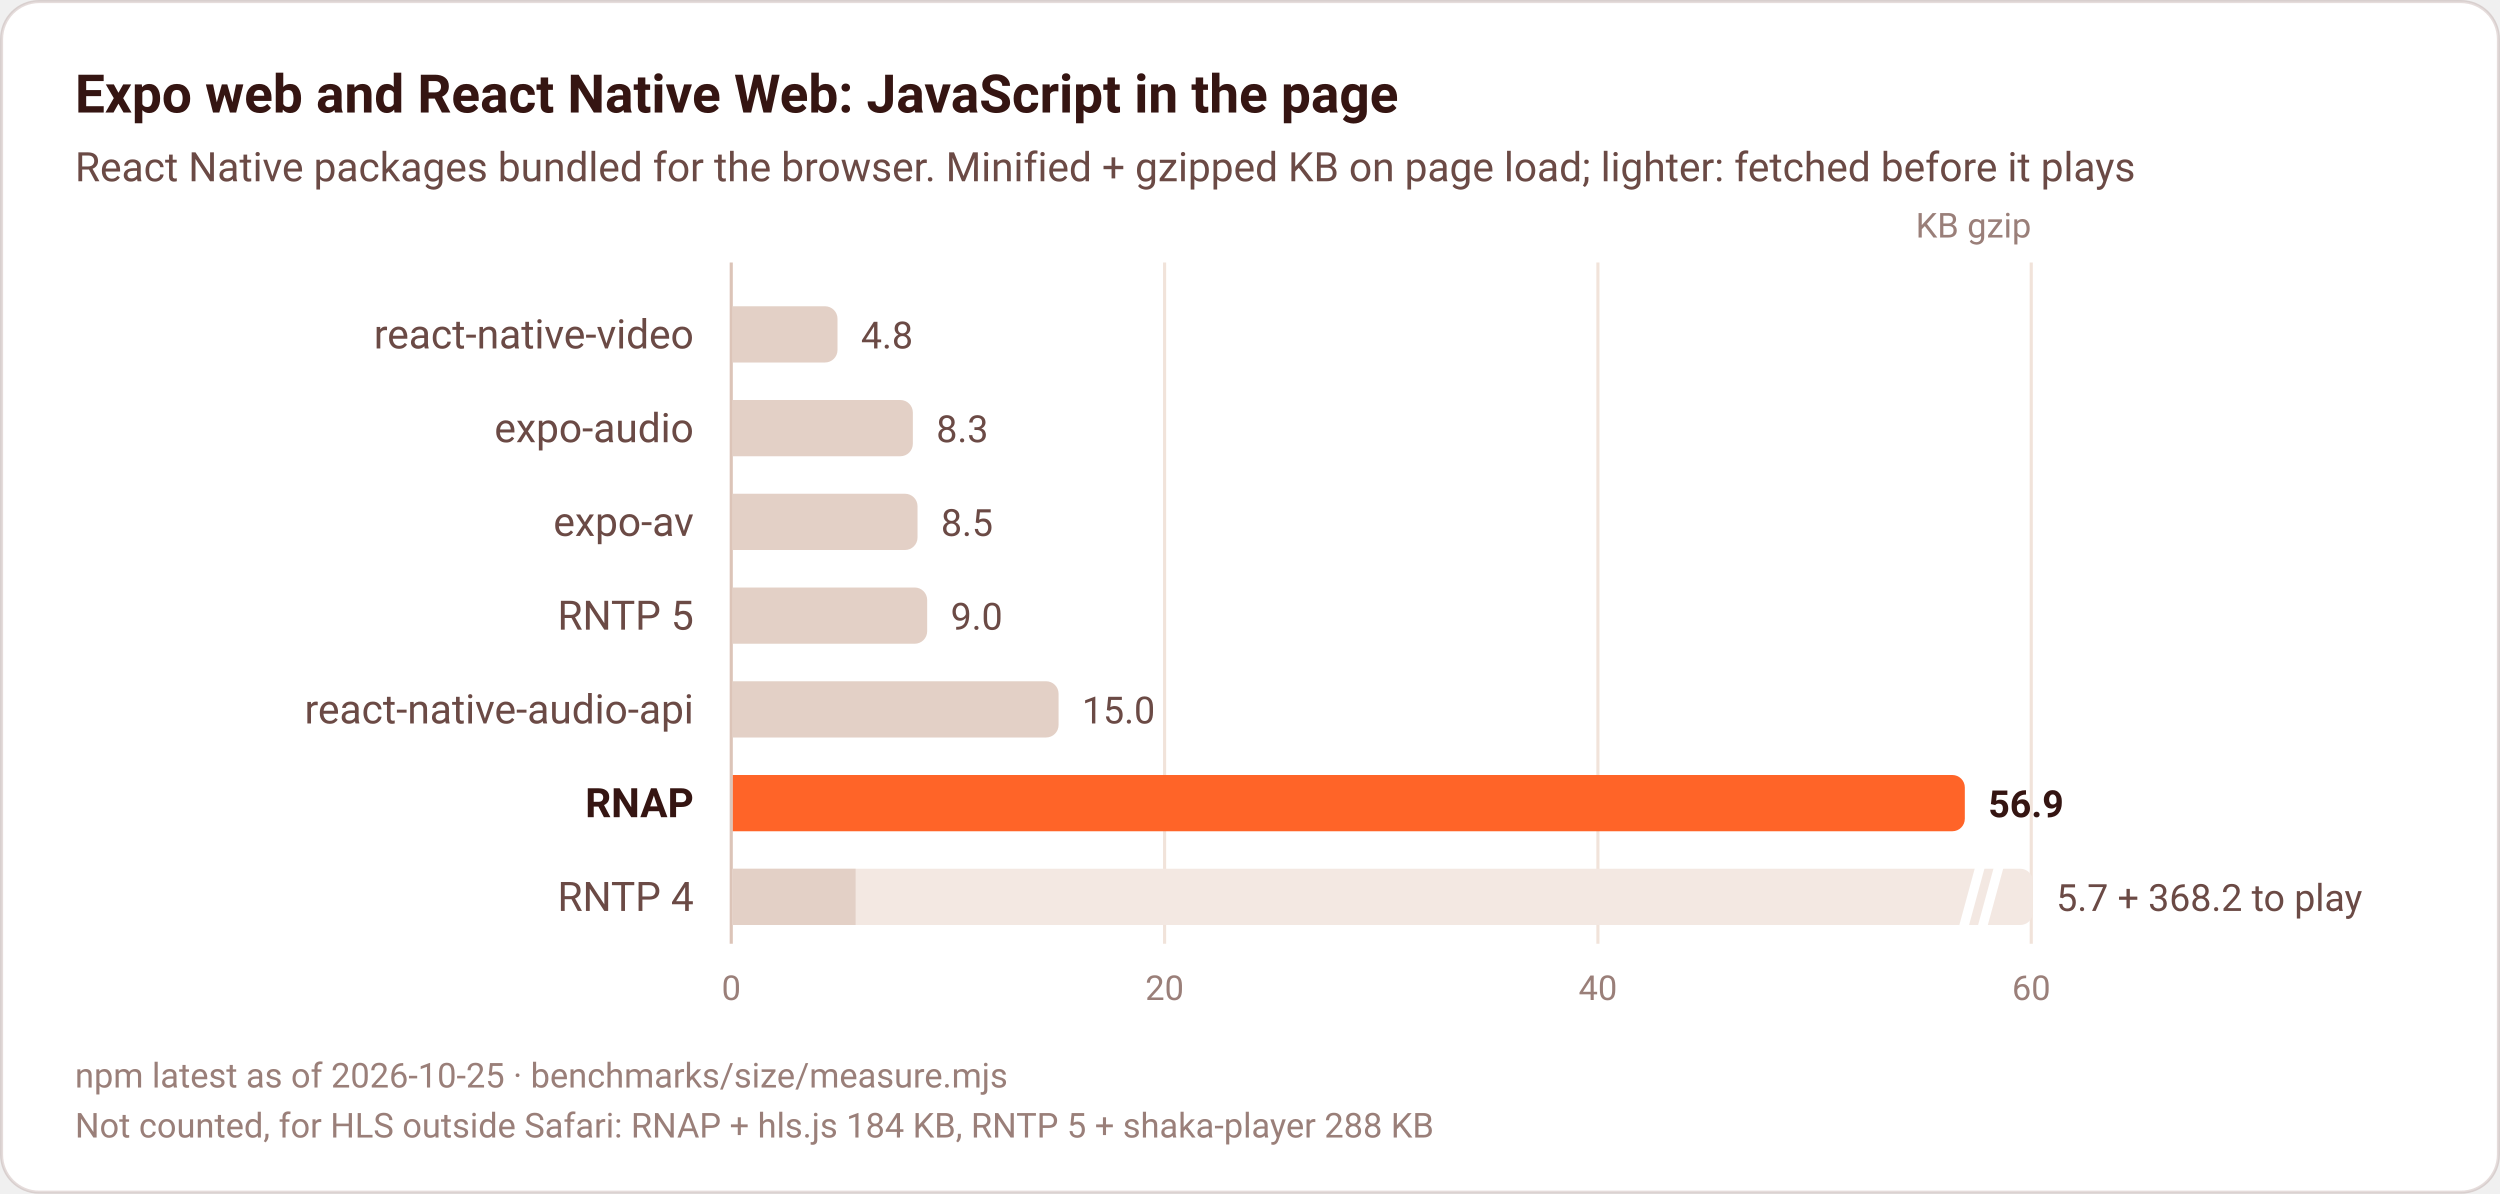
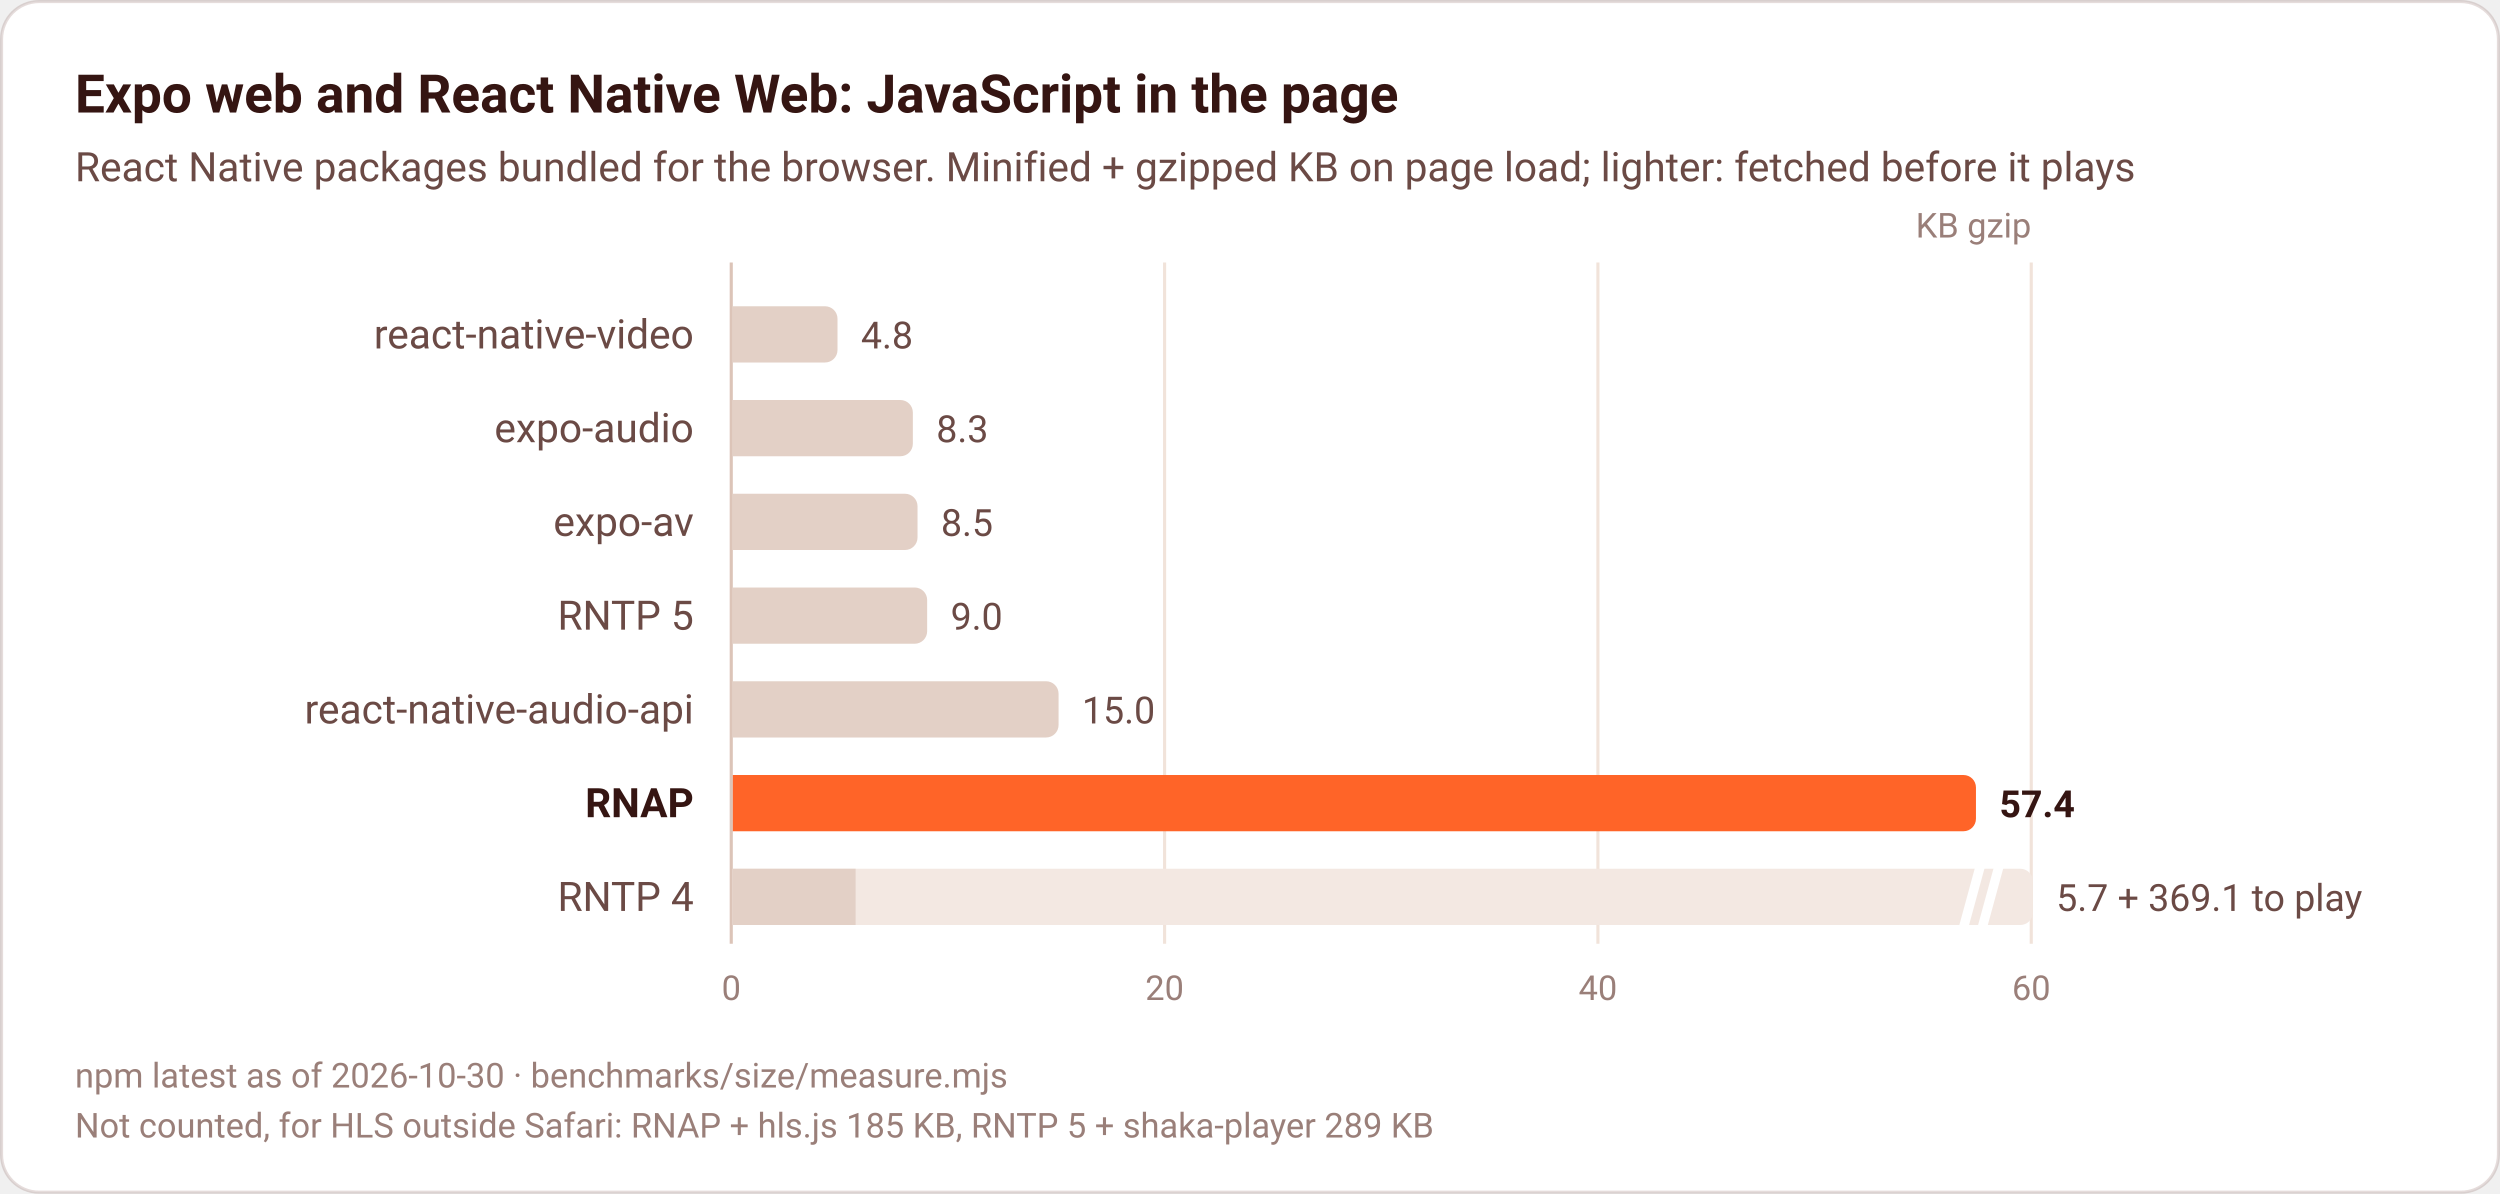
<svg xmlns="http://www.w3.org/2000/svg" width="800" height="382" viewBox="0 0 800 382" font-family="system-ui, -apple-system, &quot;Segoe UI&quot;, Roboto, sans-serif" role="img" aria-labelledby="t d">
  <rect x="0.5" y="0.5" width="799" height="381" rx="12" fill="#ffffff" stroke="rgba(91,34,28,0.16)" />
  <text x="24" y="36" font-size="17" font-weight="600" fill="#351512">Expo web and React Native Web: JavaScript in the page</text>
  <text x="24" y="58" font-size="13" fill="#6b4a45">React Native packages bundled for the browser. Minified + gzipped KB on page load; lighter: fetched before it plays</text>
  <line x1="234" y1="84" x2="234" y2="302" stroke="#dcc4b8" stroke-width="1" />
  <text x="234" y="320" font-size="11" fill="#9a7f79" text-anchor="middle" style="font-variant-numeric:tabular-nums">0</text>
  <line x1="372.667" y1="84" x2="372.667" y2="302" stroke="#f1e3da" stroke-width="1" />
  <text x="372.667" y="320" font-size="11" fill="#9a7f79" text-anchor="middle" style="font-variant-numeric:tabular-nums">20</text>
  <line x1="511.333" y1="84" x2="511.333" y2="302" stroke="#f1e3da" stroke-width="1" />
  <text x="511.333" y="320" font-size="11" fill="#9a7f79" text-anchor="middle" style="font-variant-numeric:tabular-nums">40</text>
  <line x1="650" y1="84" x2="650" y2="302" stroke="#f1e3da" stroke-width="1" />
  <text x="650" y="320" font-size="11" fill="#9a7f79" text-anchor="middle" style="font-variant-numeric:tabular-nums">60</text>
  <text x="650" y="76" font-size="11" fill="#9a7f79" text-anchor="end">KB gzip</text>
  <text x="222" y="111.5" font-size="13" fill="#6b4a45" font-weight="400" text-anchor="end">react-native-video</text>
  <path d="M234.5,98h29.502a4,4 0 0 1 4,4v10a4,4 0 0 1 -4,4h-29.502z" fill="#e3d0c6" />
  <text x="275.502" y="111.5" font-size="12" fill="#6b4a45" font-weight="400" style="font-variant-numeric:tabular-nums">4.8</text>
  <text x="222" y="141.5" font-size="13" fill="#6b4a45" font-weight="400" text-anchor="end">expo-audio</text>
  <path d="M234.5,128h53.613a4,4 0 0 1 4,4v10a4,4 0 0 1 -4,4h-53.613z" fill="#e3d0c6" />
  <text x="299.613" y="141.5" font-size="12" fill="#6b4a45" font-weight="400" style="font-variant-numeric:tabular-nums">8.3</text>
  <text x="222" y="171.5" font-size="13" fill="#6b4a45" font-weight="400" text-anchor="end">expo-av</text>
  <path d="M234.5,158h55.109a4,4 0 0 1 4,4v10a4,4 0 0 1 -4,4h-55.109z" fill="#e3d0c6" />
  <text x="301.109" y="171.5" font-size="12" fill="#6b4a45" font-weight="400" style="font-variant-numeric:tabular-nums">8.5</text>
  <text x="222" y="201.5" font-size="13" fill="#6b4a45" font-weight="400" text-anchor="end">RNTP 5</text>
-   <path d="M234.5,188h58.197a4,4 0 0 1 4,4v10a4,4 0 0 1 -4,4h-58.197z" fill="#e3d0c6" />
-   <text x="304.197" y="201.5" font-size="12" fill="#6b4a45" font-weight="400" style="font-variant-numeric:tabular-nums">9.0</text>
+   <path d="M234.5,188h58.19a4,4 0 0 1 4,4v10a4,4 0 0 1 -4,4h-58.19z" fill="#e3d0c6" />
+   <text x="304.19" y="201.5" font-size="12" fill="#6b4a45" font-weight="400" style="font-variant-numeric:tabular-nums">9.0</text>
  <text x="222" y="231.5" font-size="13" fill="#6b4a45" font-weight="400" text-anchor="end">react-native-audio-api</text>
  <path d="M234.5,218h100.244a4,4 0 0 1 4,4v10a4,4 0 0 1 -4,4h-100.244z" fill="#e3d0c6" />
  <text x="346.244" y="231.5" font-size="12" fill="#6b4a45" font-weight="400" style="font-variant-numeric:tabular-nums">15.0</text>
  <text x="222" y="261.5" font-size="13" fill="#351512" font-weight="600" text-anchor="end">RNAP</text>
-   <path d="M234.5,248h390.245a4,4 0 0 1 4,4v10a4,4 0 0 1 -4,4h-390.245z" fill="#ff6428" />
-   <text x="636.245" y="261.5" font-size="12" fill="#351512" font-weight="600" style="font-variant-numeric:tabular-nums">56.9</text>
+   <path d="M234.5,248h393.807a4,4 0 0 1 4,4v10a4,4 0 0 1 -4,4h-393.807z" fill="#ff6428" />
+   <text x="639.807" y="261.5" font-size="12" fill="#351512" font-weight="600" style="font-variant-numeric:tabular-nums">57.4</text>
  <text x="222" y="291.5" font-size="13" fill="#6b4a45" font-weight="400" text-anchor="end">RNTP 4</text>
  <path d="M234.5,278h412a4,4 0 0 1 4,4v10a4,4 0 0 1 -4,4h-412z" fill="#f3e8e2" />
  <rect x="234.5" y="278" width="39.298" height="18" fill="#e3d0c6" />
  <path d="M628,298l6,-22M634,298l6,-22" stroke="#ffffff" stroke-width="3" />
-   <text x="658" y="291.5" font-size="12" fill="#6b4a45" font-weight="400" style="font-variant-numeric:tabular-nums">5.7 + 368.2 to play</text>
-   <text x="24" y="364" font-size="11" fill="#9a7f79">Not counted, for HLS outside Safari: RNAP + hls.js 184 KB, RNTP 5 + shaka-player 288 KB</text>
-   <text x="24" y="348" font-size="11" fill="#9a7f79">npm latest as of 2026-10-25 · benchmarks/size/measure.mjs</text>
+   <text x="658" y="291.5" font-size="12" fill="#6b4a45" font-weight="400" style="font-variant-numeric:tabular-nums">5.7 + 369.1 to play</text>
+   <text x="24" y="364" font-size="11" fill="#9a7f79">Not counted, for HLS outside Safari: RNAP + hls.js 185 KB, RNTP 5 + shaka-player 289 KB</text>
+   <text x="24" y="348" font-size="11" fill="#9a7f79">npm latest as of 2026-10-30 · benchmarks/size/measure.mjs</text>
</svg>
